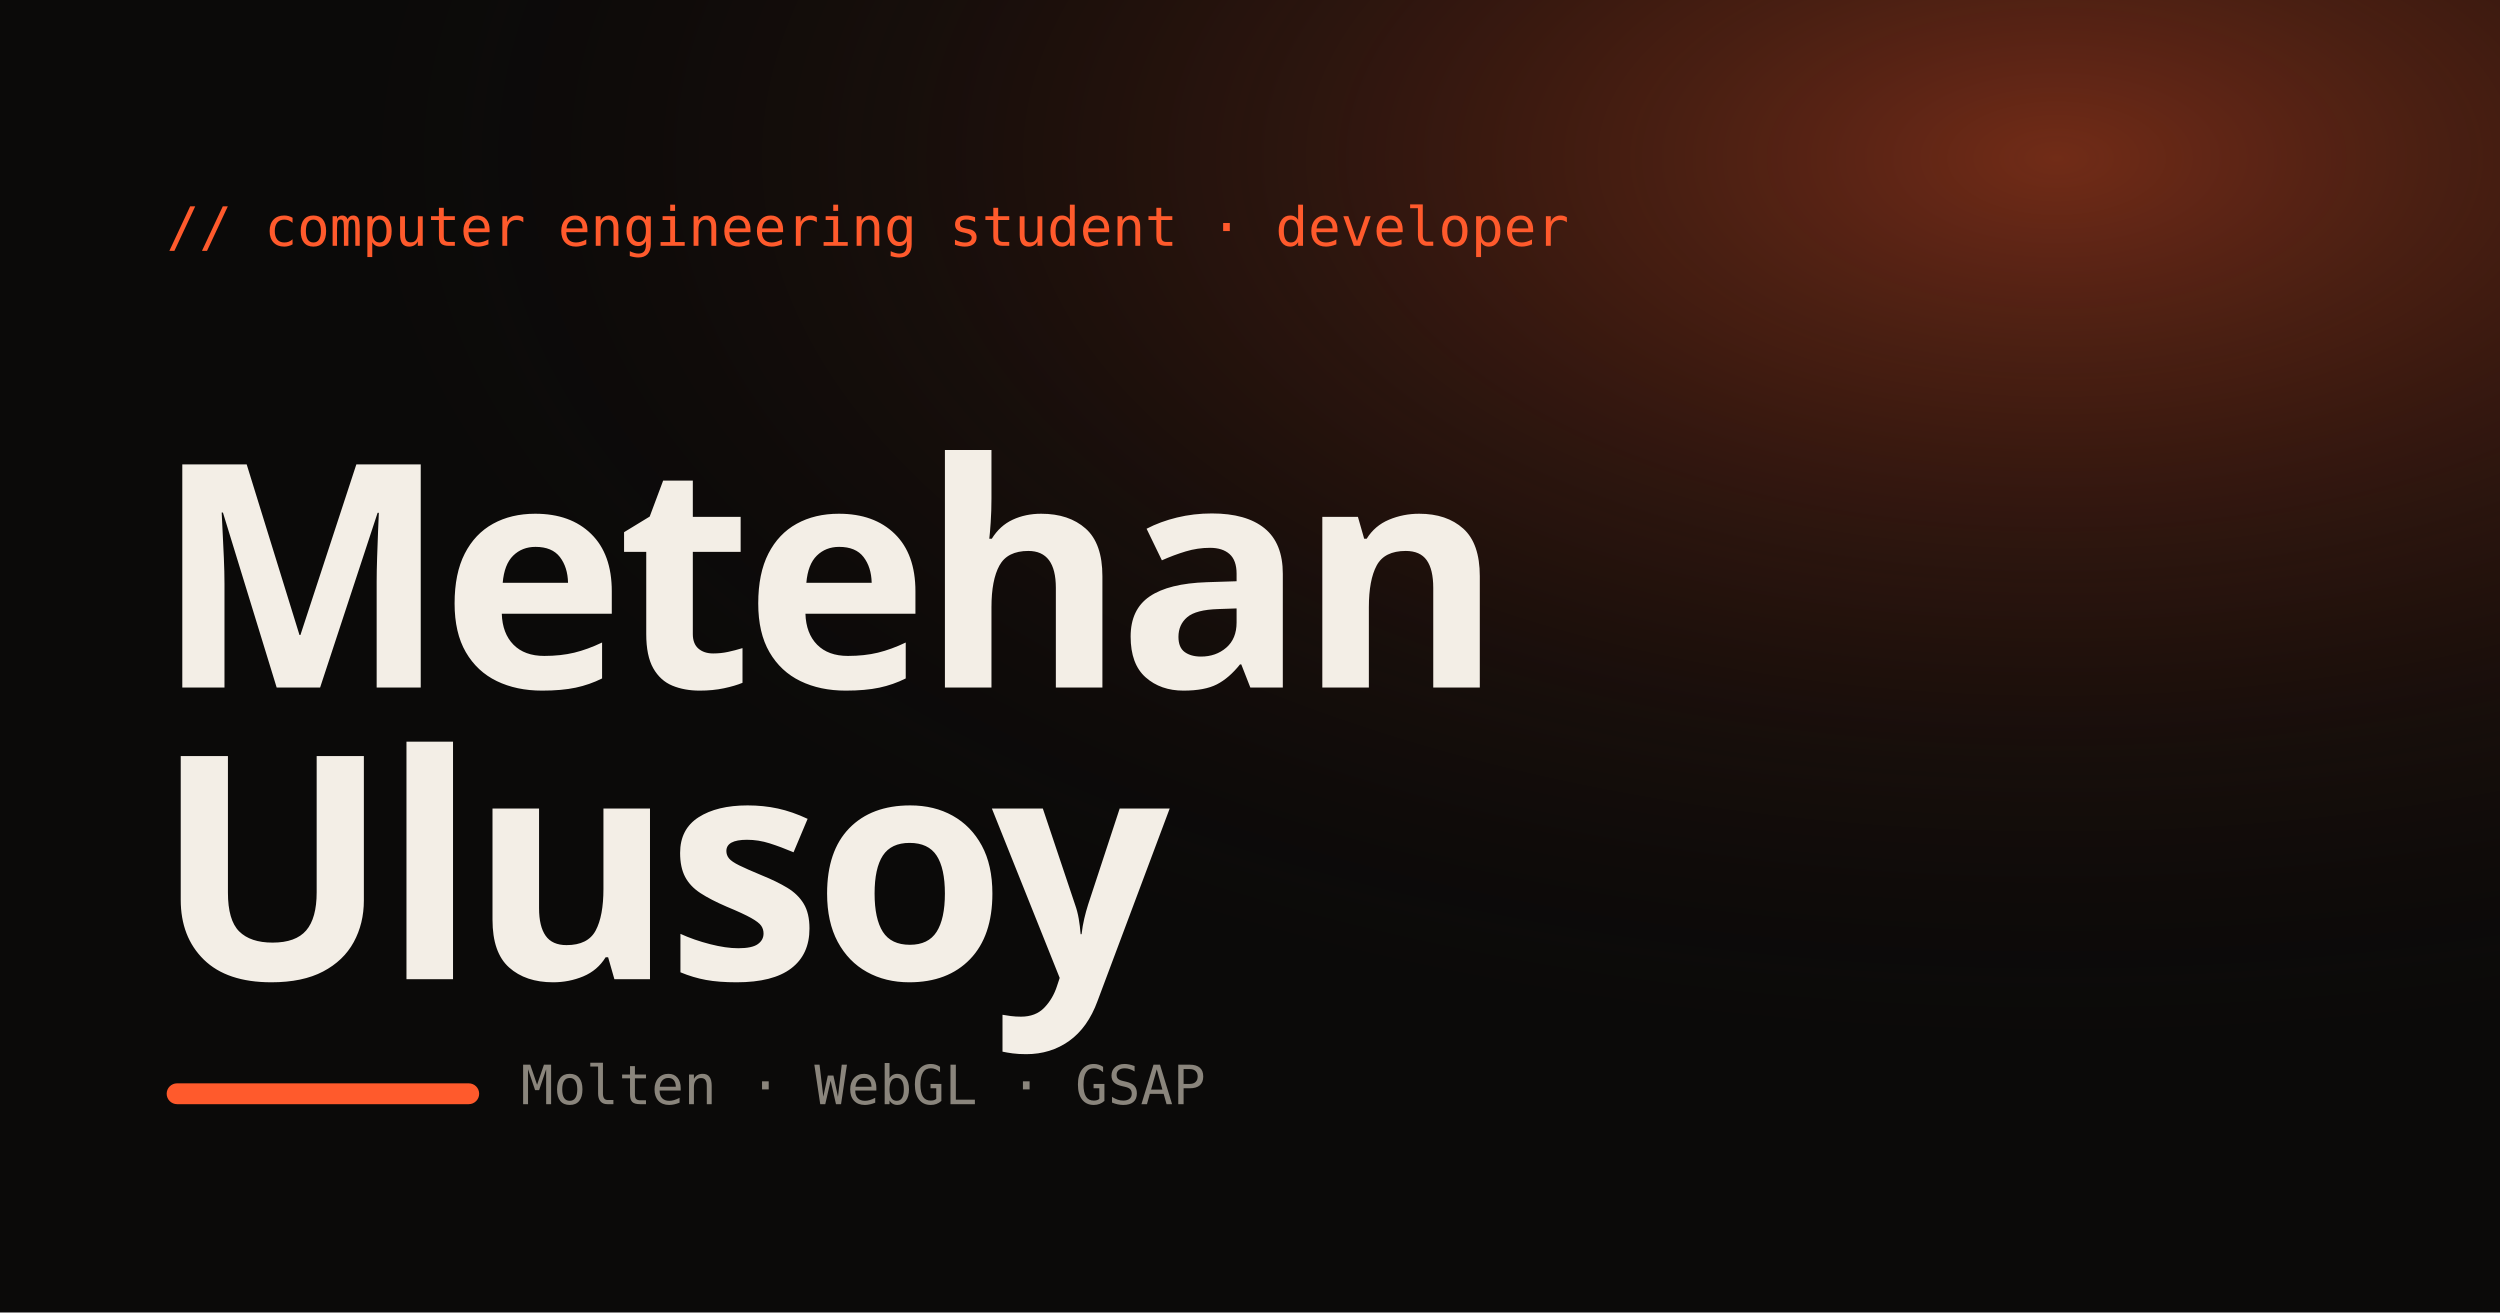
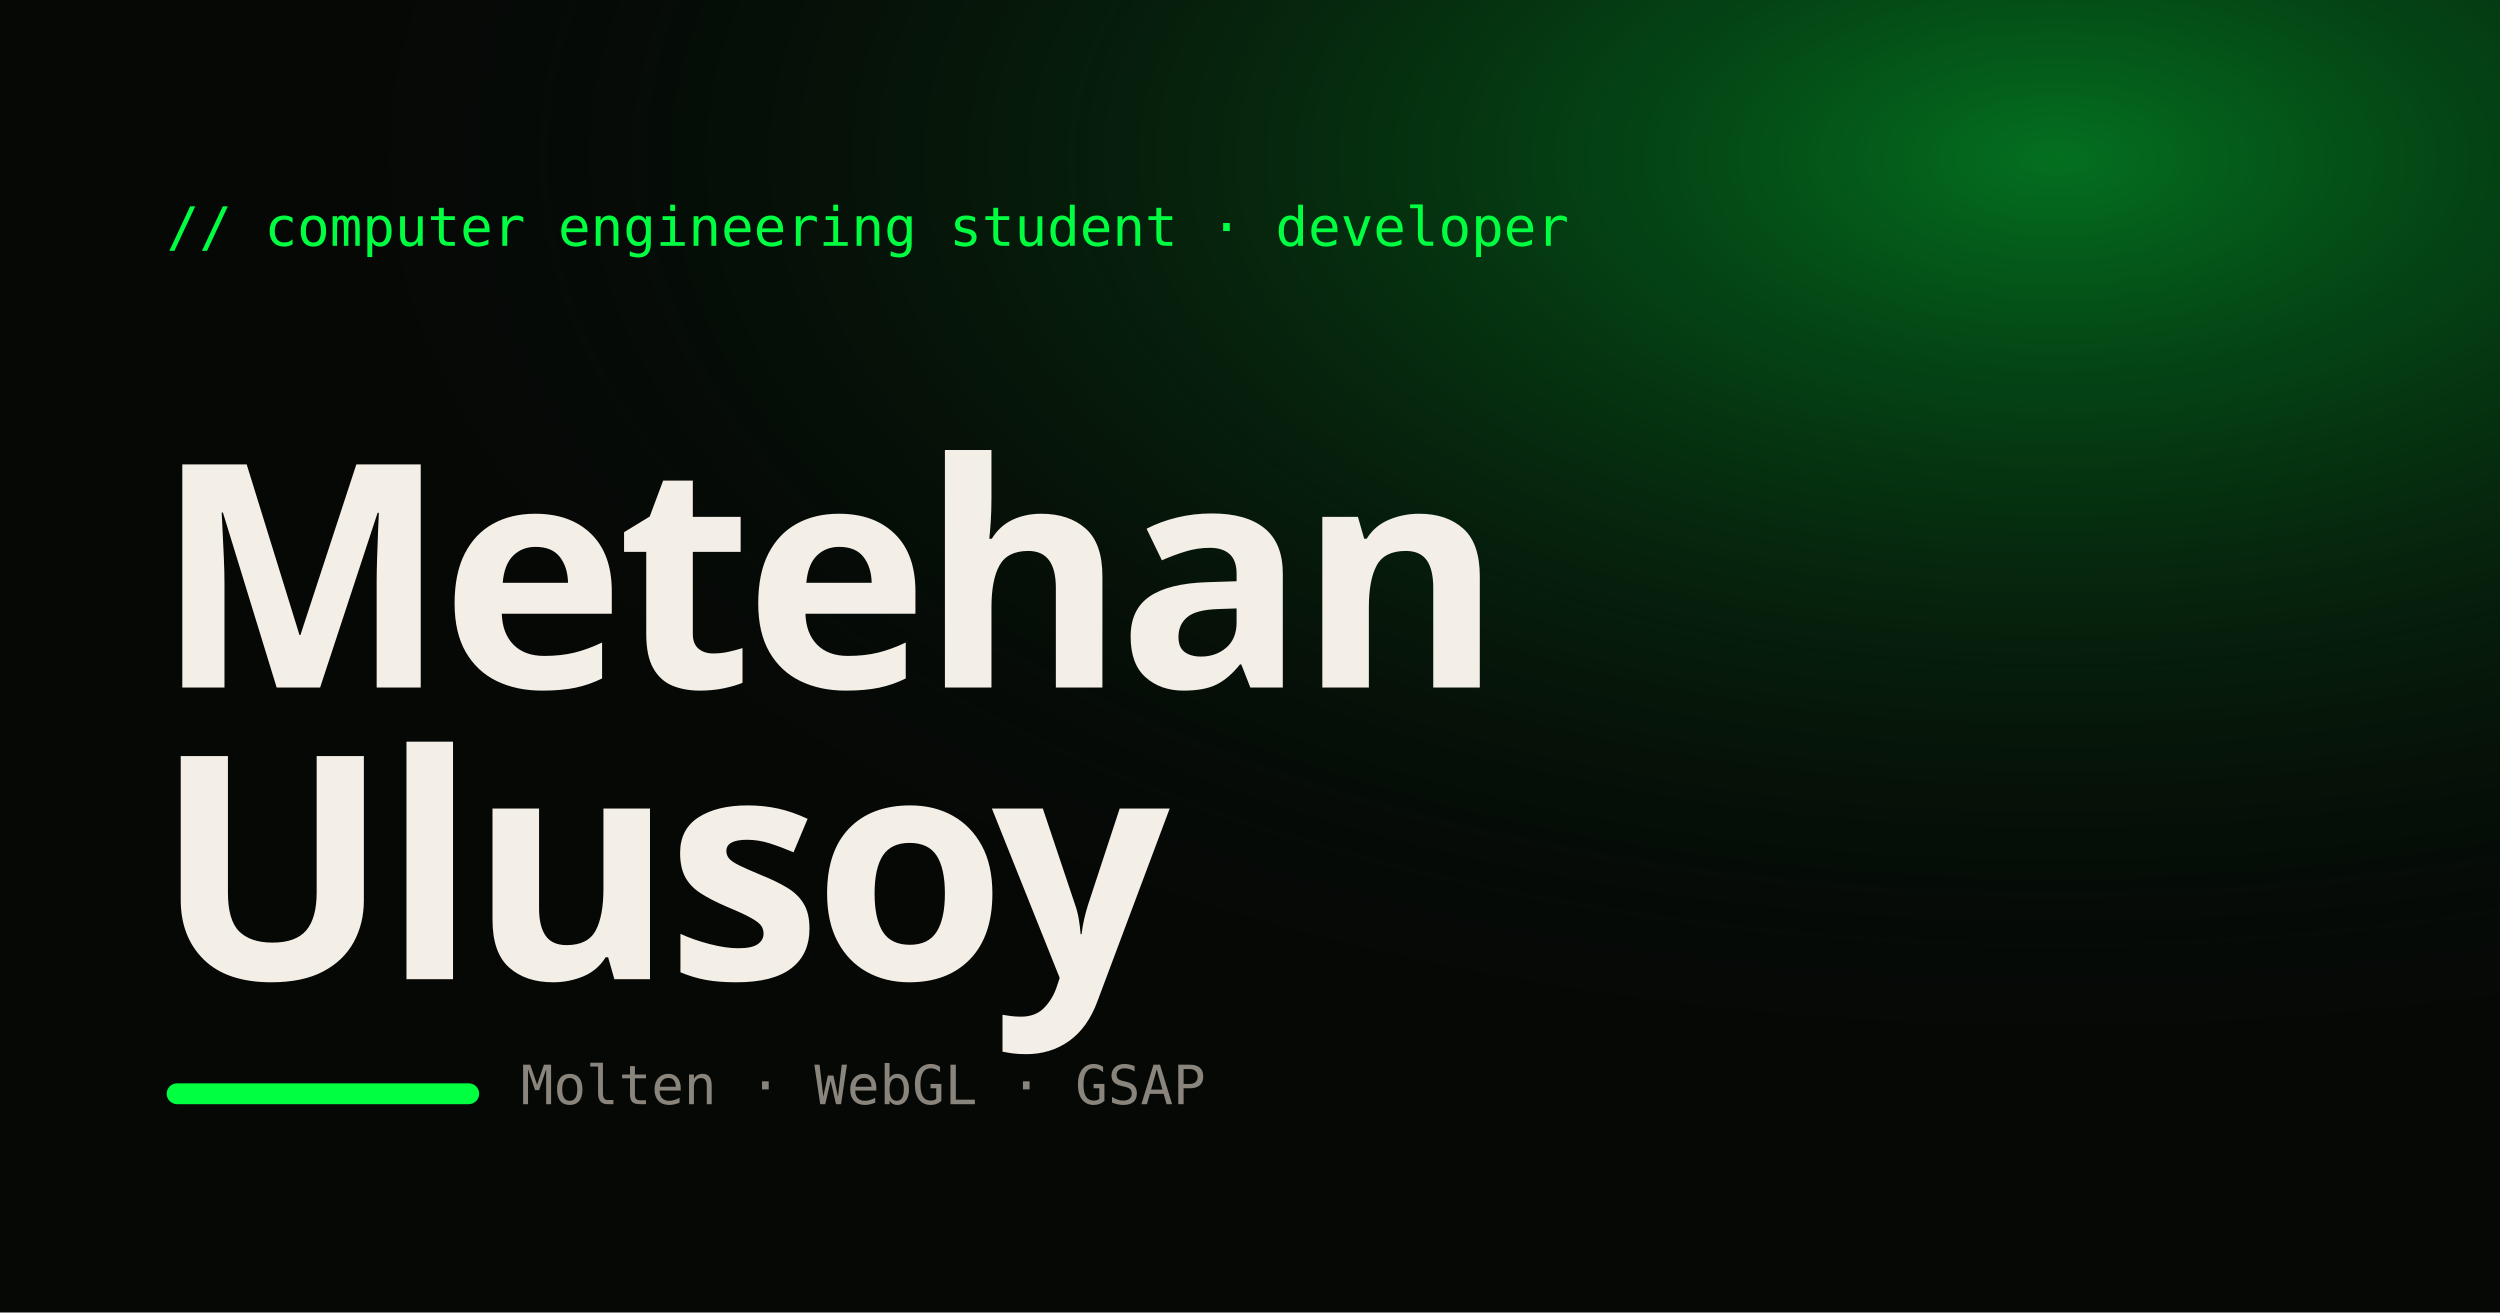
<svg xmlns="http://www.w3.org/2000/svg" viewBox="0 0 1200 630">
  <defs>
    <radialGradient id="m" cx="82%" cy="12%" r="70%">
-       <stop offset="0" stop-color="#ff5a2c" stop-opacity="0.42" />
-       <stop offset="1" stop-color="#0b0a09" stop-opacity="0" />
+       <stop offset="0" stop-color="#00ff41" stop-opacity="0.42" />
+       <stop offset="1" stop-color="#060806" stop-opacity="0" />
    </radialGradient>
  </defs>
-   <rect width="1200" height="630" fill="#0b0a09" />
+   <rect width="1200" height="630" fill="#060806" />
  <rect width="1200" height="630" fill="url(#m)" />
-   <text x="80" y="118" font-family="'JetBrains Mono',monospace" font-size="26" fill="#ff5a2c">// computer engineering student · developer</text>
+   <text x="80" y="118" font-family="'JetBrains Mono',monospace" font-size="26" fill="#00ff41">// computer engineering student · developer</text>
  <text x="74" y="330" font-family="'Clash Display',system-ui,sans-serif" font-size="150" font-weight="700" fill="#f3eee6" letter-spacing="-4">Metehan</text>
  <text x="74" y="470" font-family="'Clash Display',system-ui,sans-serif" font-size="150" font-weight="700" fill="#f3eee6" letter-spacing="-4">Ulusoy</text>
-   <rect x="80" y="520" width="150" height="10" rx="5" fill="#ff5a2c" />
+   <rect x="80" y="520" width="150" height="10" rx="5" fill="#00ff41" />
  <text x="250" y="530" font-family="'JetBrains Mono',monospace" font-size="26" fill="#8a857c">Molten · WebGL · GSAP</text>
</svg>
